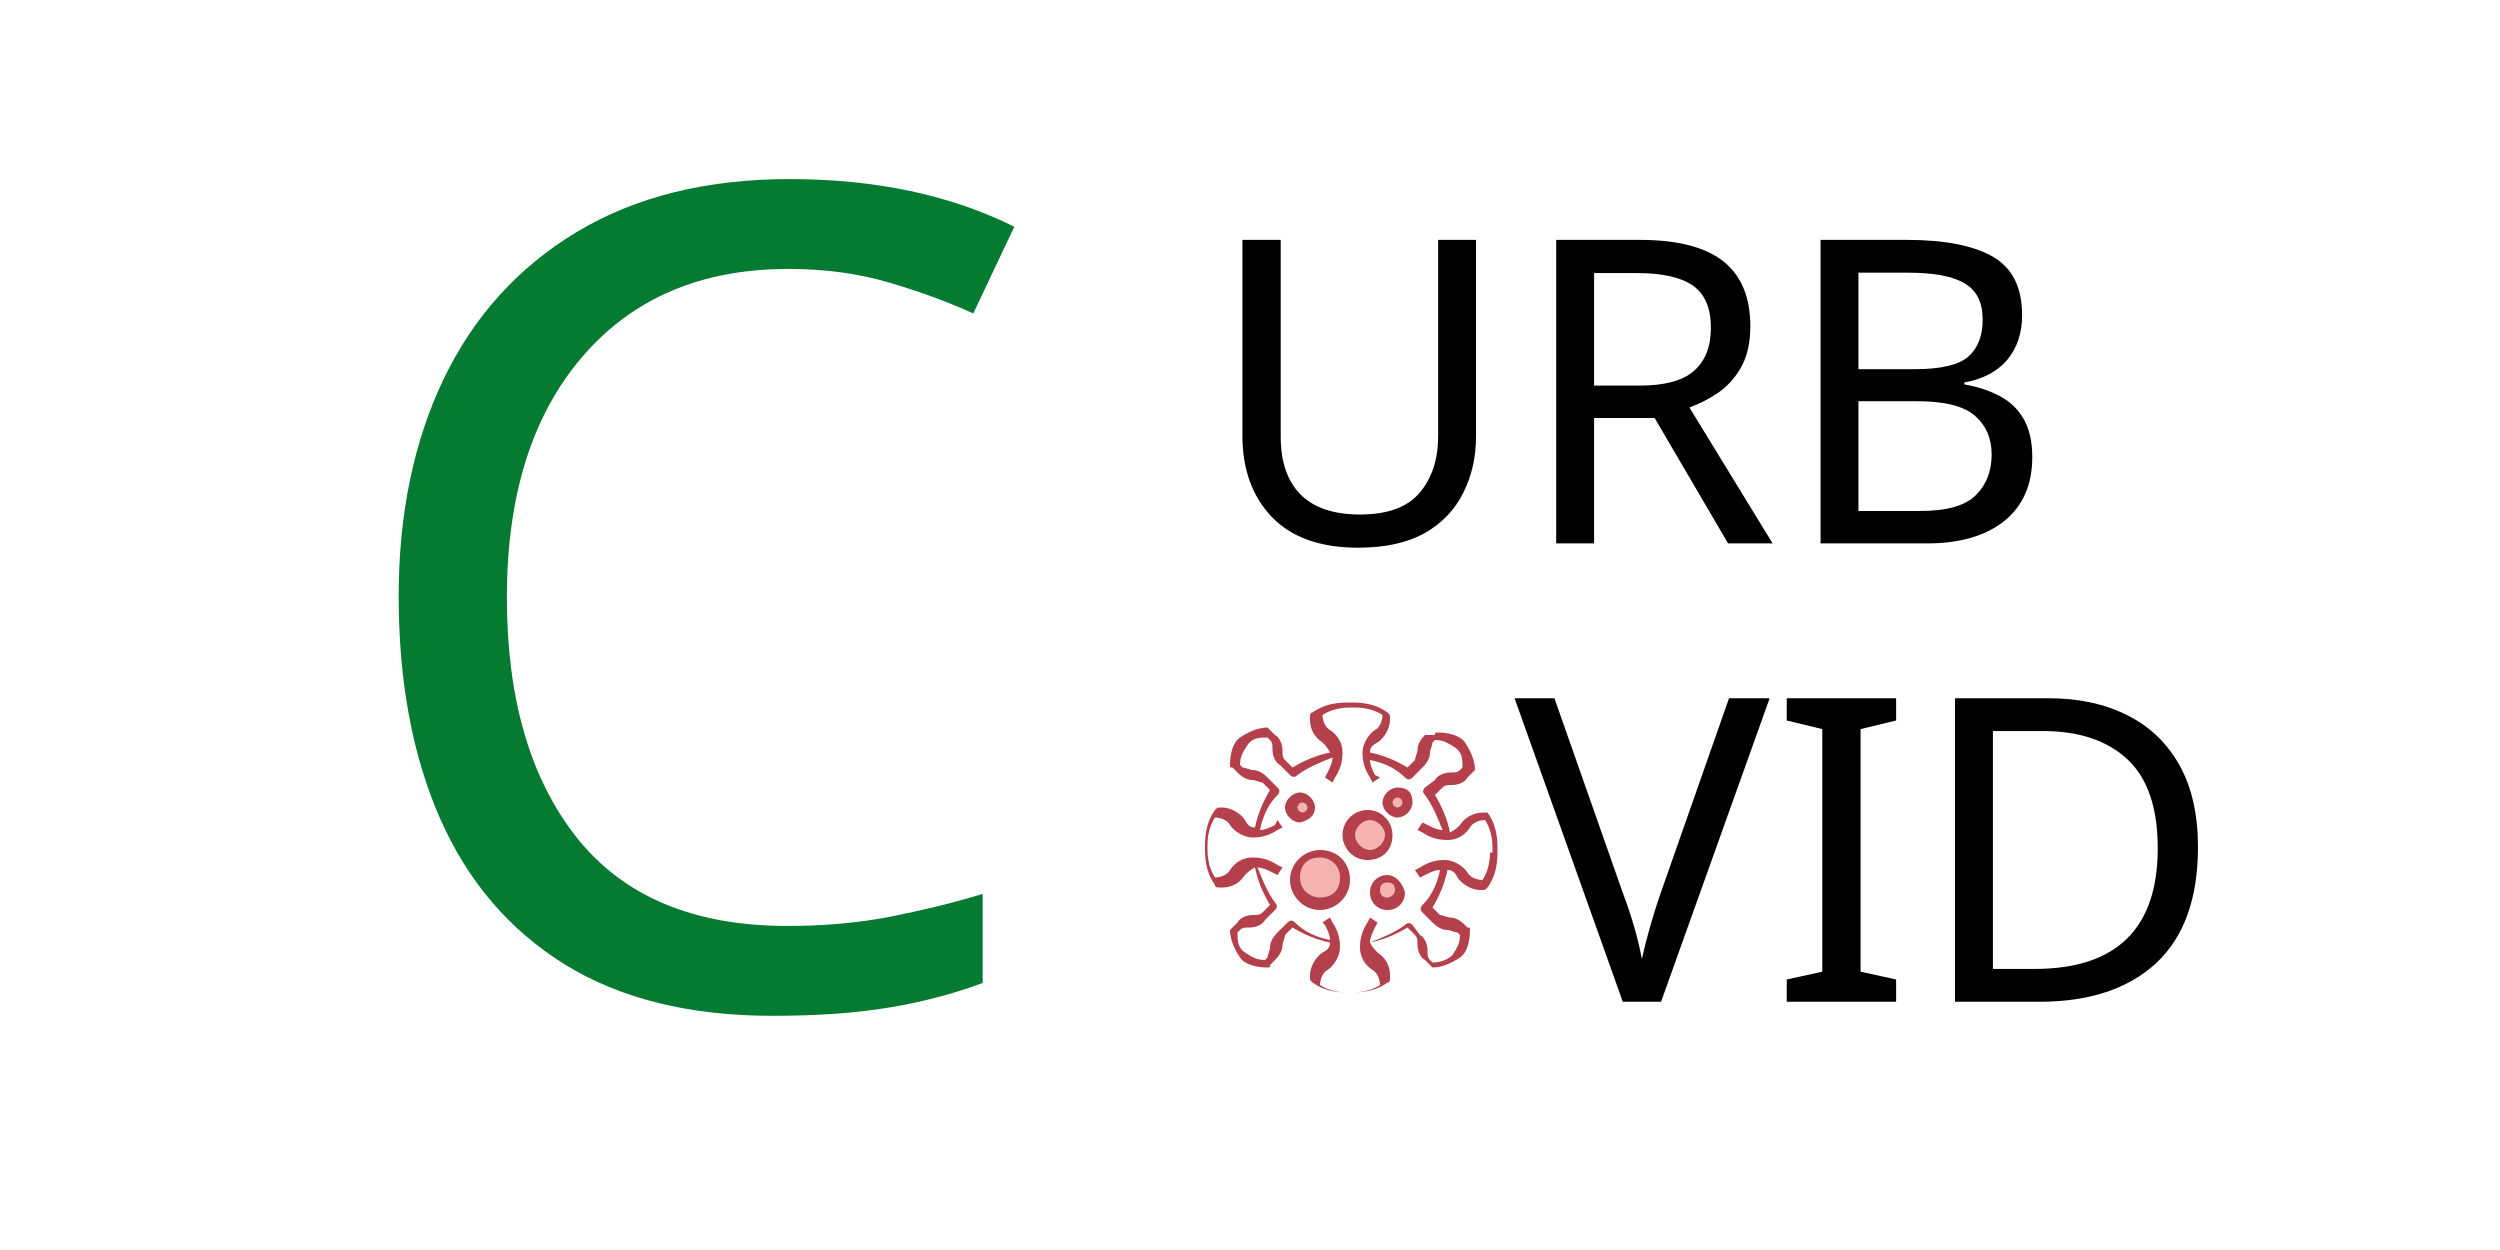
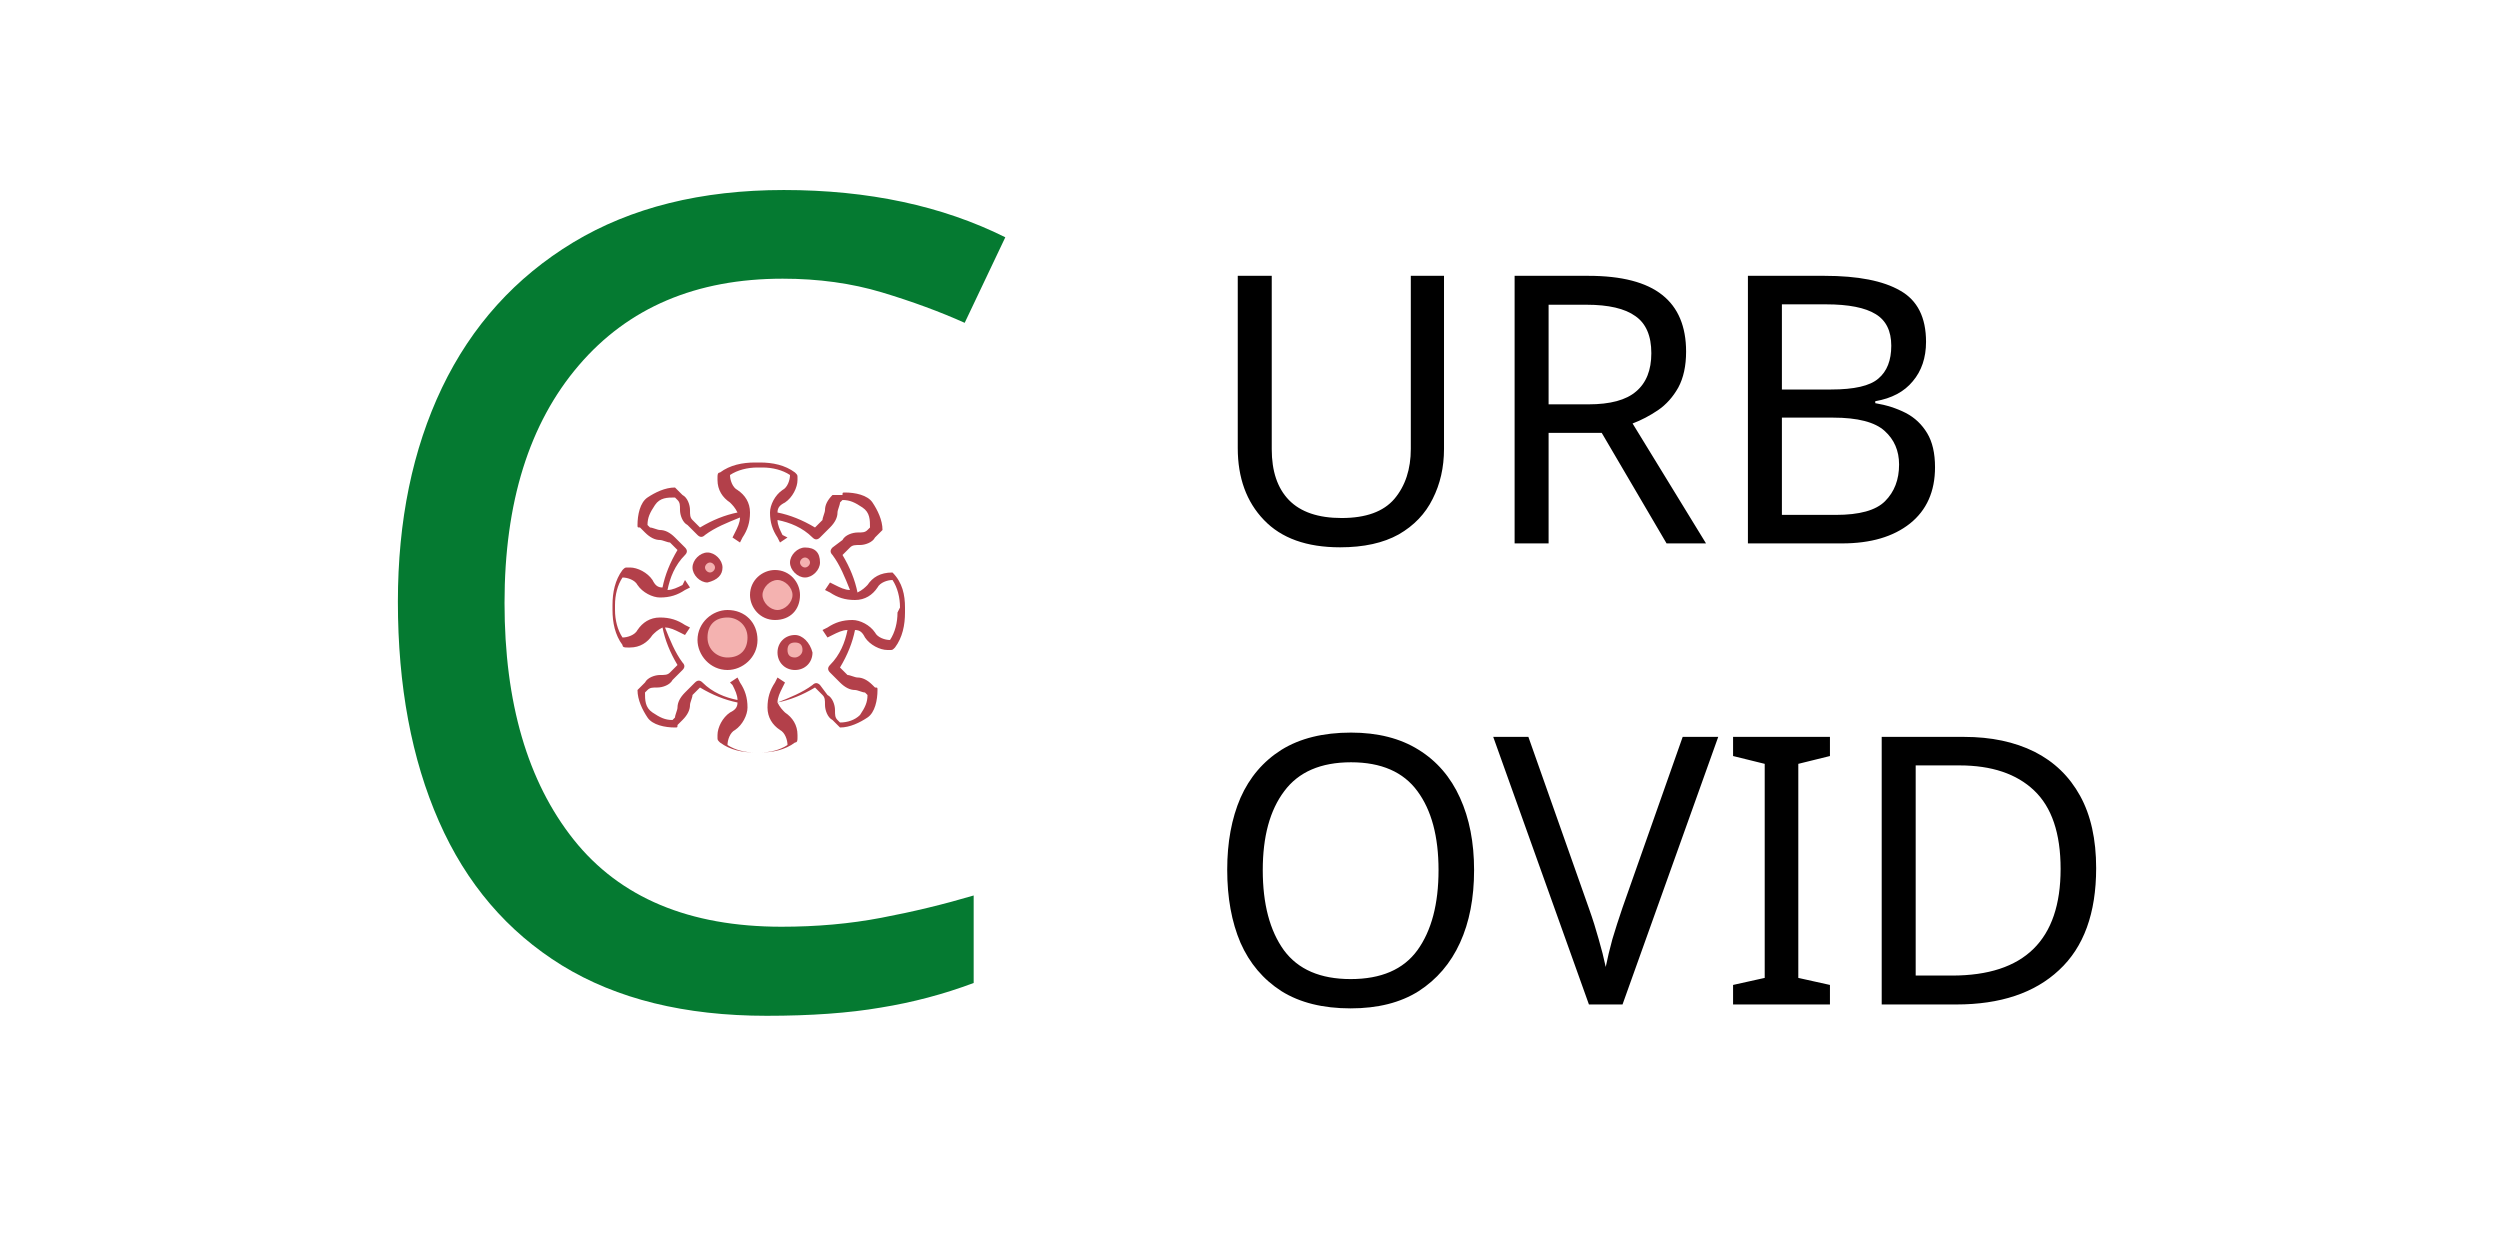
- <svg xmlns="http://www.w3.org/2000/svg" class="c-top__svg c-top__svg-logo" enable-background="new 0 0 100 50" version="1.1" viewBox="0 0 100 50" xml:space="preserve">
-   <text transform="translate(13.166 40.179)" fill="#057A31" font-family="tahoma" font-size="45.614px">C</text>
-   <rect x="48.2" y="9.7" width="29.8" height="14.6" fill="none" />
-   <text transform="translate(48.166 21.736)" font-family="tahoma" font-size="17px">URB</text>
-   <rect x="60.6" y="28" width="47.3" height="13" fill="none" />
-   <text transform="translate(60.583 40.07)" font-family="tahoma" font-size="17px">VID</text>
-   <circle cx="52.1" cy="32.3" r=".4" fill="#F4B2B0" />
-   <circle cx="54.8" cy="33.4" r=".8" fill="#F4B2B0" />
-   <circle cx="52.8" cy="35.2" r="1" fill="#F4B2B0" />
-   <circle cx="55.5" cy="35.6" r=".5" fill="#F4B2B0" />
-   <circle cx="55.9" cy="32.1" r=".4" fill="#F4B2B0" />
-   <g fill="#B3404A">
-     <path d="m59.4 32.5c-0.5 0-0.8 0.2-1 0.5-0.1 0.1-0.2 0.2-0.4 0.3-0.1-0.5-0.3-1-0.6-1.5l0.3-0.3c0.1-0.1 0.2-0.1 0.4-0.1s0.5-0.1 0.6-0.3l0.3-0.3c0-0.4-0.2-0.8-0.4-1.1s-0.7-0.4-1.1-0.4c-0.1 0-0.1 0-0.1 0.1h-0.4c-0.2 0.2-0.3 0.4-0.3 0.6 0 0.1-0.1 0.3-0.1 0.4l-0.3 0.3c-0.5-0.3-1-0.5-1.5-0.6 0-0.2 0.1-0.3 0.3-0.4 0.3-0.2 0.5-0.6 0.5-0.9v-0.1c0-0.1 0-0.1-0.1-0.2-0.4-0.3-0.9-0.4-1.4-0.4h-0.2c-0.5 0-1 0.1-1.4 0.4-0.1 0-0.1 0.1-0.1 0.2v0.1c0 0.4 0.2 0.7 0.5 0.9 0.1 0.1 0.2 0.2 0.3 0.4-0.5 0.1-1 0.3-1.5 0.6l-0.3-0.3c-0.1-0.1-0.1-0.2-0.1-0.4s-0.1-0.5-0.3-0.6l-0.3-0.3c-0.4 0-0.8 0.2-1.1 0.4s-0.4 0.7-0.4 1.1c0 0.1 0 0.1 0.1 0.1l0.2 0.2c0.2 0.2 0.4 0.3 0.6 0.3 0.1 0 0.3 0.1 0.4 0.1l0.3 0.3c-0.3 0.5-0.5 1-0.6 1.5-0.2 0-0.3-0.1-0.4-0.3-0.2-0.3-0.6-0.5-0.9-0.5h-0.1c-0.1 0-0.1 0-0.2 0.1-0.3 0.4-0.4 0.9-0.4 1.4v0.2c0 0.5 0.1 1 0.4 1.4 0 0.1 0.1 0.1 0.2 0.1h0.1c0.4 0 0.7-0.2 0.9-0.5 0.1-0.1 0.2-0.2 0.4-0.3 0.1 0.5 0.3 1 0.6 1.5l-0.3 0.3c-0.1 0.1-0.2 0.1-0.4 0.1s-0.5 0.1-0.6 0.3l-0.3 0.3c0 0.4 0.2 0.8 0.4 1.1s0.7 0.4 1.1 0.4c0.1 0 0.1 0 0.1-0.1l0.2-0.2c0.2-0.2 0.3-0.4 0.3-0.6 0-0.1 0.1-0.3 0.1-0.4l0.3-0.3c0.5 0.3 1 0.5 1.5 0.6 0 0.2-0.1 0.3-0.3 0.4-0.3 0.2-0.5 0.6-0.5 0.9v0.1c0 0.1 0 0.1 0.1 0.2 0.4 0.3 0.9 0.4 1.4 0.4h0.2c0.5 0 1-0.1 1.4-0.4 0.1 0 0.1-0.1 0.1-0.2v-0.1c0-0.4-0.2-0.7-0.5-0.9-0.1-0.1-0.2-0.2-0.3-0.4 0.5-0.1 1-0.3 1.5-0.6l0.3 0.3c0.1 0.1 0.1 0.2 0.1 0.4s0.1 0.5 0.3 0.6l0.3 0.3c0.4 0 0.8-0.2 1.1-0.4s0.4-0.7 0.4-1.1c0-0.1 0-0.1-0.1-0.1l-0.1-0.1c-0.2-0.2-0.4-0.3-0.6-0.3-0.1 0-0.3-0.1-0.4-0.1l-0.3-0.3c0.3-0.5 0.5-1 0.6-1.5 0.2 0 0.3 0.1 0.4 0.3 0.2 0.3 0.6 0.5 0.9 0.5h0.1c0.1 0 0.1 0 0.2-0.1 0.3-0.4 0.4-0.9 0.4-1.4v-0.2c0-0.5-0.1-1-0.4-1.4h-0.1zm0.2 1.6c0 0.4-0.1 0.8-0.3 1.1-0.2 0-0.5-0.1-0.6-0.3-0.2-0.3-0.6-0.5-0.9-0.5-0.4 0-0.7 0.1-1 0.3l-0.2 0.1 0.2 0.3 0.2-0.1c0.2-0.1 0.4-0.2 0.6-0.2-0.1 0.5-0.3 1-0.7 1.4-0.1 0.1-0.1 0.2 0 0.3l0.4 0.4c0.2 0.2 0.4 0.3 0.6 0.3 0.1 0 0.3 0.1 0.4 0.1l0.1 0.1c0 0.3-0.1 0.5-0.3 0.8-0.2 0.2-0.5 0.3-0.8 0.3l-0.1-0.1c-0.1-0.1-0.1-0.2-0.1-0.4s-0.1-0.5-0.3-0.6l-0.3-0.4c-0.1-0.1-0.2-0.1-0.3 0-0.4 0.3-0.9 0.5-1.4 0.7 0-0.2 0.1-0.4 0.2-0.6l0.1-0.2-0.3-0.2-0.1 0.2c-0.2 0.3-0.3 0.6-0.3 1s0.2 0.7 0.5 0.9c0.2 0.1 0.3 0.4 0.3 0.6-0.3 0.2-0.7 0.3-1.1 0.3h-0.2c-0.4 0-0.8-0.1-1.1-0.3 0-0.2 0.1-0.5 0.3-0.6 0.3-0.2 0.5-0.6 0.5-0.9 0-0.4-0.1-0.7-0.3-1l-0.1-0.2-0.3 0.2 0.1 0.1c0.1 0.2 0.2 0.4 0.2 0.6-0.5-0.1-1-0.3-1.4-0.7-0.1-0.1-0.2-0.1-0.3 0l-0.4 0.4c-0.2 0.2-0.3 0.4-0.3 0.6 0 0.1-0.1 0.3-0.1 0.4l-0.1 0.1c-0.3 0-0.5-0.1-0.8-0.3s-0.3-0.5-0.3-0.8l0.1-0.1c0.1-0.1 0.2-0.1 0.4-0.1s0.5-0.1 0.6-0.3l0.4-0.4c0.1-0.1 0.1-0.2 0-0.3-0.3-0.4-0.5-0.9-0.7-1.4 0.2 0 0.4 0.1 0.6 0.2l0.2 0.1 0.2-0.3-0.2-0.1c-0.3-0.2-0.6-0.3-1-0.3s-0.7 0.2-0.9 0.5c-0.1 0.2-0.4 0.3-0.6 0.3-0.2-0.3-0.3-0.7-0.3-1.1v-0.2c0-0.4 0.1-0.8 0.3-1.1 0.2 0 0.5 0.1 0.6 0.3 0.2 0.3 0.6 0.5 0.9 0.5 0.4 0 0.7-0.1 1-0.3l0.2-0.1-0.2-0.3-0.1 0.2c-0.2 0.1-0.4 0.2-0.6 0.2 0.1-0.5 0.3-1 0.7-1.4 0.1-0.1 0.1-0.2 0-0.3l-0.4-0.4c-0.2-0.2-0.4-0.3-0.6-0.3-0.1 0-0.3-0.1-0.4-0.1l-0.1-0.1c0-0.3 0.1-0.5 0.3-0.8s0.5-0.3 0.8-0.3l0.1 0.1c0.1 0.1 0.1 0.2 0.1 0.4s0.1 0.5 0.3 0.6l0.4 0.4c0.1 0.1 0.2 0.1 0.3 0 0.4-0.3 0.9-0.5 1.4-0.7 0 0.2-0.1 0.4-0.2 0.6l-0.1 0.2 0.3 0.2 0.1-0.2c0.2-0.3 0.3-0.6 0.3-1s-0.2-0.7-0.5-0.9c-0.2-0.1-0.3-0.4-0.3-0.6 0.3-0.2 0.7-0.3 1.1-0.3h0.2c0.4 0 0.8 0.1 1.1 0.3 0 0.2-0.1 0.5-0.3 0.6-0.3 0.2-0.5 0.6-0.5 0.9 0 0.4 0.1 0.7 0.3 1l0.1 0.2 0.3-0.2-0.2-0.1c-0.1-0.2-0.2-0.4-0.2-0.6 0.5 0.1 1 0.3 1.4 0.7 0.1 0.1 0.2 0.1 0.3 0l0.4-0.4c0.2-0.2 0.3-0.4 0.3-0.6 0-0.1 0.1-0.3 0.1-0.4l0.1-0.1c0.3 0 0.5 0.1 0.8 0.3s0.3 0.5 0.3 0.8l-0.1 0.1c-0.1 0.1-0.2 0.1-0.4 0.1s-0.5 0.1-0.6 0.3l-0.4 0.3c-0.1 0.1-0.1 0.2 0 0.3 0.3 0.4 0.5 0.9 0.7 1.4-0.2 0-0.4-0.1-0.6-0.2l-0.2-0.1-0.2 0.3 0.2 0.1c0.3 0.2 0.6 0.3 1 0.3s0.7-0.2 0.9-0.5c0.1-0.2 0.4-0.3 0.6-0.3 0.2 0.3 0.3 0.7 0.3 1.1v0.2z" />
-     <path d="m52.6 32.3c0-0.3-0.3-0.6-0.6-0.6s-0.6 0.3-0.6 0.6 0.3 0.6 0.6 0.6c0.4-0.1 0.6-0.3 0.6-0.6zm-0.7 0c0-0.1 0.1-0.2 0.2-0.2s0.2 0.1 0.2 0.2-0.1 0.2-0.2 0.2-0.2-0.1-0.2-0.2z" />
-     <path d="m55.7 33.4c0-0.5-0.4-1-1-1-0.5 0-1 0.4-1 1 0 0.5 0.4 1 1 1s1-0.4 1-1zm-1.5 0c0-0.3 0.3-0.6 0.6-0.6s0.6 0.3 0.6 0.6-0.3 0.6-0.6 0.6-0.6-0.3-0.6-0.6z" />
-     <path d="m52.8 34c-0.6 0-1.2 0.5-1.2 1.2 0 0.6 0.5 1.2 1.2 1.2 0.6 0 1.2-0.5 1.2-1.2s-0.5-1.2-1.2-1.2zm0 1.9c-0.4 0-0.8-0.3-0.8-0.8s0.3-0.8 0.8-0.8c0.4 0 0.8 0.3 0.8 0.8s-0.3 0.8-0.8 0.8z" />
-     <path d="m55.5 35c-0.4 0-0.7 0.3-0.7 0.7s0.3 0.7 0.7 0.7 0.7-0.3 0.7-0.7c-0.1-0.4-0.4-0.7-0.7-0.7zm0 0.9c-0.2 0-0.3-0.1-0.3-0.3s0.1-0.3 0.3-0.3 0.3 0.1 0.3 0.3-0.2 0.3-0.3 0.3z" />
-     <path d="m55.9 31.5c-0.3 0-0.6 0.3-0.6 0.6s0.3 0.6 0.6 0.6 0.6-0.3 0.6-0.6c0-0.4-0.2-0.6-0.6-0.6zm0 0.8c-0.1 0-0.2-0.1-0.2-0.2s0.1-0.2 0.2-0.2 0.2 0.1 0.2 0.2-0.1 0.2-0.2 0.2z" />
+ <svg xmlns="http://www.w3.org/2000/svg" version="1.1" id="logo" x="0px" y="0px" viewBox="0 0 100 50" style="enable-background:new 0 0 100 50;" xml:space="preserve">
+   <g>
+     <g>
+       <text transform="matrix(1 0 0 1 13.1655 40.1787)" style="fill:#057A31; font-family:'Poppins'; font-size:45px;">C</text>
+       <g>
+         <circle style="fill:#F4B2B0;" cx="28.4" cy="22.7" r="0.4" />
+         <circle style="fill:#F4B2B0;" cx="31.1" cy="23.8" r="0.8" />
+         <circle style="fill:#F4B2B0;" cx="29.1" cy="25.6" r="1" />
+         <circle style="fill:#F4B2B0;" cx="31.8" cy="26" r="0.5" />
+         <circle style="fill:#F4B2B0;" cx="32.2" cy="22.5" r="0.4" />
+         <g>
+           <path style="fill:#B3404A;" d="M35.7,22.9L35.7,22.9c-0.5,0-0.8,0.2-1,0.5c-0.1,0.1-0.2,0.2-0.4,0.3c-0.1-0.5-0.3-1-0.6-1.5      l0.3-0.3c0.1-0.1,0.2-0.1,0.4-0.1s0.5-0.1,0.6-0.3l0.2-0.2l0.1-0.1l0,0c0-0.4-0.2-0.8-0.4-1.1s-0.7-0.4-1.1-0.4l0,0      c-0.1,0-0.1,0-0.1,0.1h-0.4C33.1,20,33,20.2,33,20.4c0,0.1-0.1,0.3-0.1,0.4l-0.3,0.3c-0.5-0.3-1-0.5-1.5-0.6      c0-0.2,0.1-0.3,0.3-0.4c0.3-0.2,0.5-0.6,0.5-0.9v-0.1c0-0.1,0-0.1-0.1-0.2c-0.4-0.3-0.9-0.4-1.4-0.4h-0.2c-0.5,0-1,0.1-1.4,0.4      c-0.1,0-0.1,0.1-0.1,0.2v0.1c0,0.4,0.2,0.7,0.5,0.9c0.1,0.1,0.2,0.2,0.3,0.4c-0.5,0.1-1,0.3-1.5,0.6l-0.3-0.3      c-0.1-0.1-0.1-0.2-0.1-0.4c0-0.2-0.1-0.5-0.3-0.6l-0.2-0.2L27,19.5l0,0c-0.4,0-0.8,0.2-1.1,0.4s-0.4,0.7-0.4,1.1l0,0      c0,0.1,0,0.1,0.1,0.1l0.2,0.2c0.2,0.2,0.4,0.3,0.6,0.3c0.1,0,0.3,0.1,0.4,0.1l0.3,0.3c-0.3,0.5-0.5,1-0.6,1.5      c-0.2,0-0.3-0.1-0.4-0.3c-0.2-0.3-0.6-0.5-0.9-0.5h-0.1c-0.1,0-0.1,0-0.2,0.1c-0.3,0.4-0.4,0.9-0.4,1.4v0.2c0,0.5,0.1,1,0.4,1.4      c0,0.1,0.1,0.1,0.2,0.1h0.1c0.4,0,0.7-0.2,0.9-0.5c0.1-0.1,0.2-0.2,0.4-0.3c0.1,0.5,0.3,1,0.6,1.5l-0.3,0.3      C26.7,27,26.6,27,26.4,27s-0.5,0.1-0.6,0.3l-0.2,0.2l-0.1,0.1l0,0c0,0.4,0.2,0.8,0.4,1.1s0.7,0.4,1.1,0.4l0,0      c0.1,0,0.1,0,0.1-0.1l0.2-0.2c0.2-0.2,0.3-0.4,0.3-0.6c0-0.1,0.1-0.3,0.1-0.4l0.3-0.3c0.5,0.3,1,0.5,1.5,0.6      c0,0.2-0.1,0.3-0.3,0.4c-0.3,0.2-0.5,0.6-0.5,0.9v0.1c0,0.1,0,0.1,0.1,0.2c0.4,0.3,0.9,0.4,1.4,0.4h0.2c0.5,0,1-0.1,1.4-0.4      c0.1,0,0.1-0.1,0.1-0.2v-0.1c0-0.4-0.2-0.7-0.5-0.9c-0.1-0.1-0.2-0.2-0.3-0.4c0.5-0.1,1-0.3,1.5-0.6l0.3,0.3      C33,27.9,33,28,33,28.2s0.1,0.5,0.3,0.6l0.2,0.2l0.1,0.1l0,0c0.4,0,0.8-0.2,1.1-0.4s0.4-0.7,0.4-1.1l0,0c0-0.1,0-0.1-0.1-0.1      l-0.1-0.1c-0.2-0.2-0.4-0.3-0.6-0.3c-0.1,0-0.3-0.1-0.4-0.1l-0.3-0.3c0.3-0.5,0.5-1,0.6-1.5c0.2,0,0.3,0.1,0.4,0.3      c0.2,0.3,0.6,0.5,0.9,0.5h0.1c0.1,0,0.1,0,0.2-0.1c0.3-0.4,0.4-0.9,0.4-1.4v-0.2C36.2,23.8,36.1,23.3,35.7,22.9      C35.8,22.9,35.8,22.9,35.7,22.9z M35.9,24.5c0,0.4-0.1,0.8-0.3,1.1c-0.2,0-0.5-0.1-0.6-0.3c-0.2-0.3-0.6-0.5-0.9-0.5      c-0.4,0-0.7,0.1-1,0.3l-0.2,0.1l0.2,0.3l0.2-0.1c0.2-0.1,0.4-0.2,0.6-0.2c-0.1,0.5-0.3,1-0.7,1.4c-0.1,0.1-0.1,0.2,0,0.3      l0.4,0.4c0.2,0.2,0.4,0.3,0.6,0.3c0.1,0,0.3,0.1,0.4,0.1l0.1,0.1c0,0.3-0.1,0.5-0.3,0.8c-0.2,0.2-0.5,0.3-0.8,0.3l-0.1-0.1      c-0.1-0.1-0.1-0.2-0.1-0.4s-0.1-0.5-0.3-0.6l-0.3-0.4c-0.1-0.1-0.2-0.1-0.3,0c-0.4,0.3-0.9,0.5-1.4,0.7c0-0.2,0.1-0.4,0.2-0.6      l0.1-0.2l-0.3-0.2L31,27.3c-0.2,0.3-0.3,0.6-0.3,1s0.2,0.7,0.5,0.9c0.2,0.1,0.3,0.4,0.3,0.6c-0.3,0.2-0.7,0.3-1.1,0.3h-0.2      c-0.4,0-0.8-0.1-1.1-0.3c0-0.2,0.1-0.5,0.3-0.6c0.3-0.2,0.5-0.6,0.5-0.9c0-0.4-0.1-0.7-0.3-1l-0.1-0.2l-0.3,0.2l0.1,0.1      c0.1,0.2,0.2,0.4,0.2,0.6c-0.5-0.1-1-0.3-1.4-0.7c-0.1-0.1-0.2-0.1-0.3,0l-0.4,0.4c-0.2,0.2-0.3,0.4-0.3,0.6      c0,0.1-0.1,0.3-0.1,0.4l-0.1,0.1c-0.3,0-0.5-0.1-0.8-0.3s-0.3-0.5-0.3-0.8l0.1-0.1c0.1-0.1,0.2-0.1,0.4-0.1s0.5-0.1,0.6-0.3      l0.4-0.4c0.1-0.1,0.1-0.2,0-0.3c-0.3-0.4-0.5-0.9-0.7-1.4c0.2,0,0.4,0.1,0.6,0.2l0.2,0.1l0.2-0.3L27.4,25      c-0.3-0.2-0.6-0.3-1-0.3s-0.7,0.2-0.9,0.5c-0.1,0.2-0.4,0.3-0.6,0.3c-0.2-0.3-0.3-0.7-0.3-1.1v-0.2c0-0.4,0.1-0.8,0.3-1.1      c0.2,0,0.5,0.1,0.6,0.3c0.2,0.3,0.6,0.5,0.9,0.5c0.4,0,0.7-0.1,1-0.3l0.2-0.1l-0.2-0.3l-0.1,0.2c-0.2,0.1-0.4,0.2-0.6,0.2      c0.1-0.5,0.3-1,0.7-1.4c0.1-0.1,0.1-0.2,0-0.3L27,21.5c-0.2-0.2-0.4-0.3-0.6-0.3c-0.1,0-0.3-0.1-0.4-0.1L25.9,21      c0-0.3,0.1-0.5,0.3-0.8s0.5-0.3,0.8-0.3l0.1,0.1c0.1,0.1,0.1,0.2,0.1,0.4c0,0.2,0.1,0.5,0.3,0.6l0.4,0.4c0.1,0.1,0.2,0.1,0.3,0      c0.4-0.3,0.9-0.5,1.4-0.7c0,0.2-0.1,0.4-0.2,0.6l-0.1,0.2l0.3,0.2l0.1-0.2c0.2-0.3,0.3-0.6,0.3-1s-0.2-0.7-0.5-0.9      c-0.2-0.1-0.3-0.4-0.3-0.6c0.3-0.2,0.7-0.3,1.1-0.3h0.2c0.4,0,0.8,0.1,1.1,0.3c0,0.2-0.1,0.5-0.3,0.6c-0.3,0.2-0.5,0.6-0.5,0.9      c0,0.4,0.1,0.7,0.3,1l0.1,0.2l0.3-0.2l-0.2-0.1c-0.1-0.2-0.2-0.4-0.2-0.6c0.5,0.1,1,0.3,1.4,0.7c0.1,0.1,0.2,0.1,0.3,0l0.4-0.4      c0.2-0.2,0.3-0.4,0.3-0.6c0-0.1,0.1-0.3,0.1-0.4l0.1-0.1c0.3,0,0.5,0.1,0.8,0.3s0.3,0.5,0.3,0.8l-0.1,0.1      c-0.1,0.1-0.2,0.1-0.4,0.1s-0.5,0.1-0.6,0.3l-0.4,0.3c-0.1,0.1-0.1,0.2,0,0.3c0.3,0.4,0.5,0.9,0.7,1.4c-0.2,0-0.4-0.1-0.6-0.2      l-0.2-0.1L33,23.6l0.2,0.1c0.3,0.2,0.6,0.3,1,0.3s0.7-0.2,0.9-0.5c0.1-0.2,0.4-0.3,0.6-0.3c0.2,0.3,0.3,0.7,0.3,1.1L35.9,24.5      C36,24.5,35.9,24.5,35.9,24.5z" />
+           <path style="fill:#B3404A;" d="M28.9,22.7c0-0.3-0.3-0.6-0.6-0.6s-0.6,0.3-0.6,0.6c0,0.3,0.3,0.6,0.6,0.6      C28.7,23.2,28.9,23,28.9,22.7z M28.2,22.7c0-0.1,0.1-0.2,0.2-0.2s0.2,0.1,0.2,0.2s-0.1,0.2-0.2,0.2S28.2,22.8,28.2,22.7z" />
+           <path style="fill:#B3404A;" d="M32,23.8c0-0.5-0.4-1-1-1c-0.5,0-1,0.4-1,1c0,0.5,0.4,1,1,1S32,24.4,32,23.8z M30.5,23.8      c0-0.3,0.3-0.6,0.6-0.6s0.6,0.3,0.6,0.6s-0.3,0.6-0.6,0.6S30.5,24.1,30.5,23.8z" />
+           <path style="fill:#B3404A;" d="M29.1,24.4c-0.6,0-1.2,0.5-1.2,1.2c0,0.6,0.5,1.2,1.2,1.2c0.6,0,1.2-0.5,1.2-1.2      S29.8,24.4,29.1,24.4z M29.1,26.3c-0.4,0-0.8-0.3-0.8-0.8s0.3-0.8,0.8-0.8c0.4,0,0.8,0.3,0.8,0.8S29.6,26.3,29.1,26.3z" />
+           <path style="fill:#B3404A;" d="M31.8,25.4c-0.4,0-0.7,0.3-0.7,0.7s0.3,0.7,0.7,0.7s0.7-0.3,0.7-0.7      C32.4,25.7,32.1,25.4,31.8,25.4z M31.8,26.3c-0.2,0-0.3-0.1-0.3-0.3s0.1-0.3,0.3-0.3s0.3,0.1,0.3,0.3S31.9,26.3,31.8,26.3z" />
+           <path style="fill:#B3404A;" d="M32.2,21.9c-0.3,0-0.6,0.3-0.6,0.6s0.3,0.6,0.6,0.6c0.3,0,0.6-0.3,0.6-0.6      C32.8,22.1,32.6,21.9,32.2,21.9z M32.2,22.7c-0.1,0-0.2-0.1-0.2-0.2s0.1-0.2,0.2-0.2c0.1,0,0.2,0.1,0.2,0.2S32.3,22.7,32.2,22.7      z" />
+         </g>
+       </g>
+     </g>
+     <text class="c-logo__text" transform="matrix(1 0 0 1 48.1665 21.7363)" style="font-family:'Poppins'; font-size:15px;">URB</text>
+     <text class="c-logo__text" transform="matrix(1 0 0 1 48.1665 40.1787)" style="font-family:'Poppins'; font-size:15px;">OVID</text>
  </g>
</svg>
